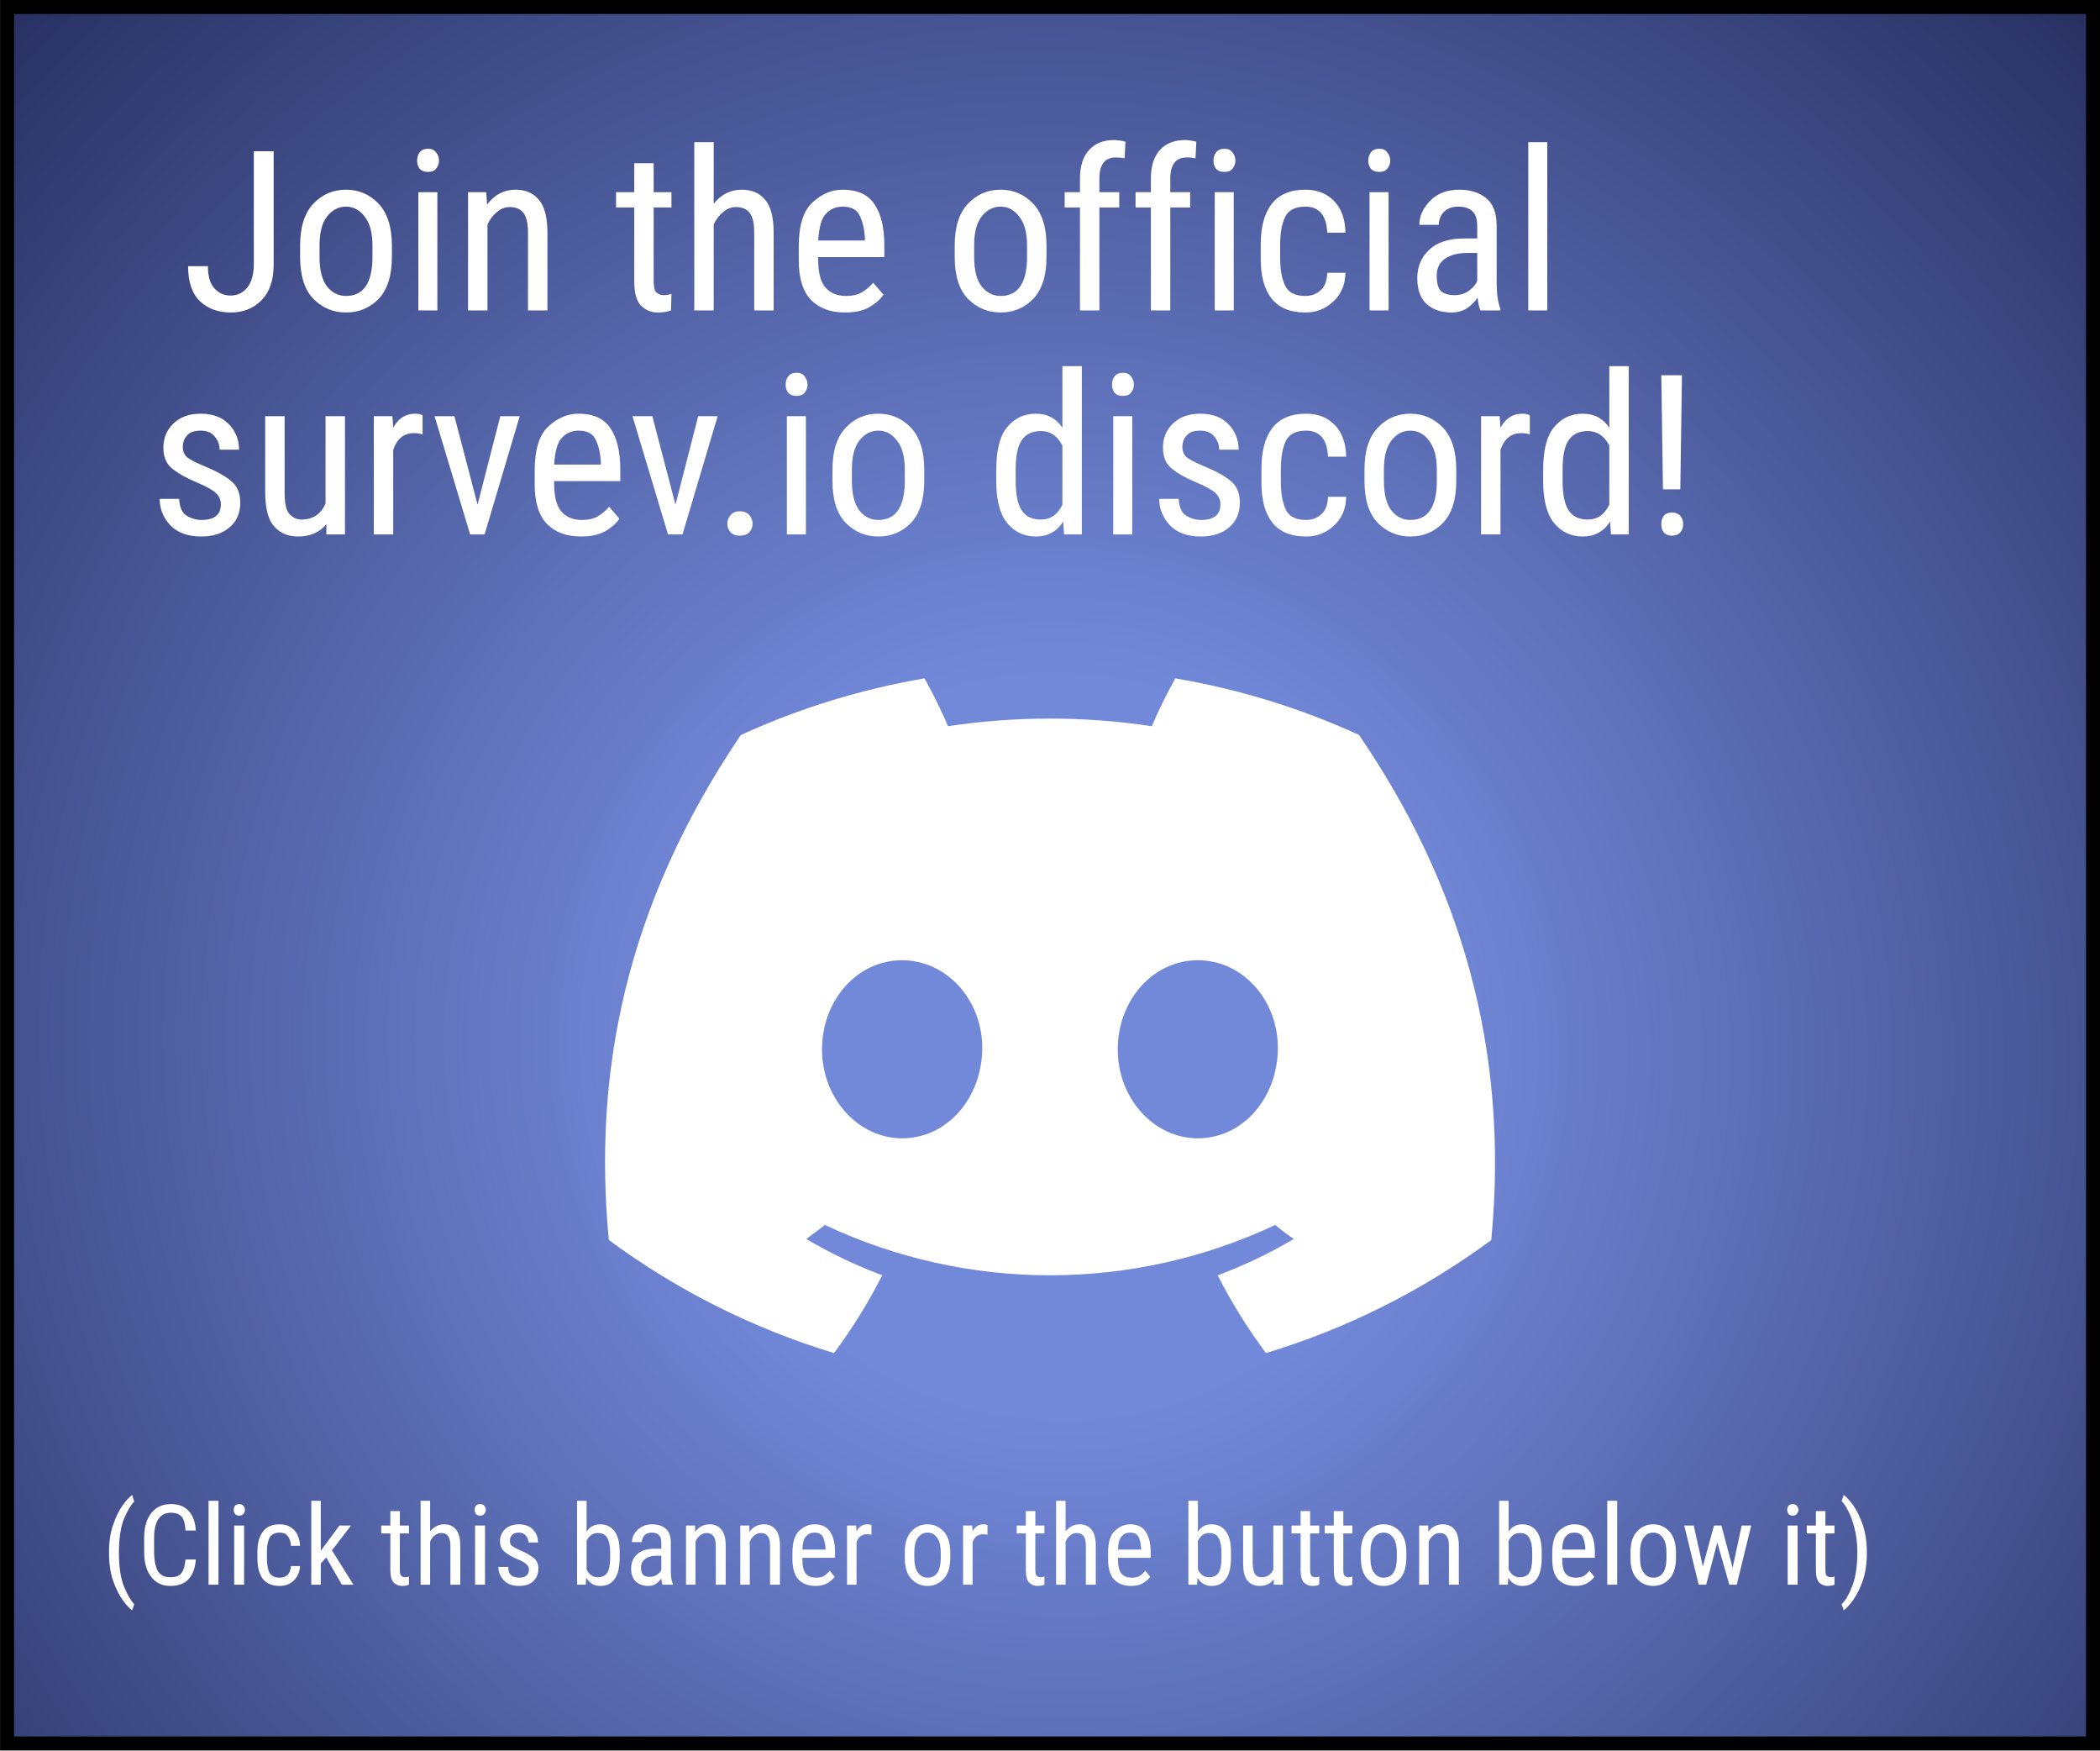
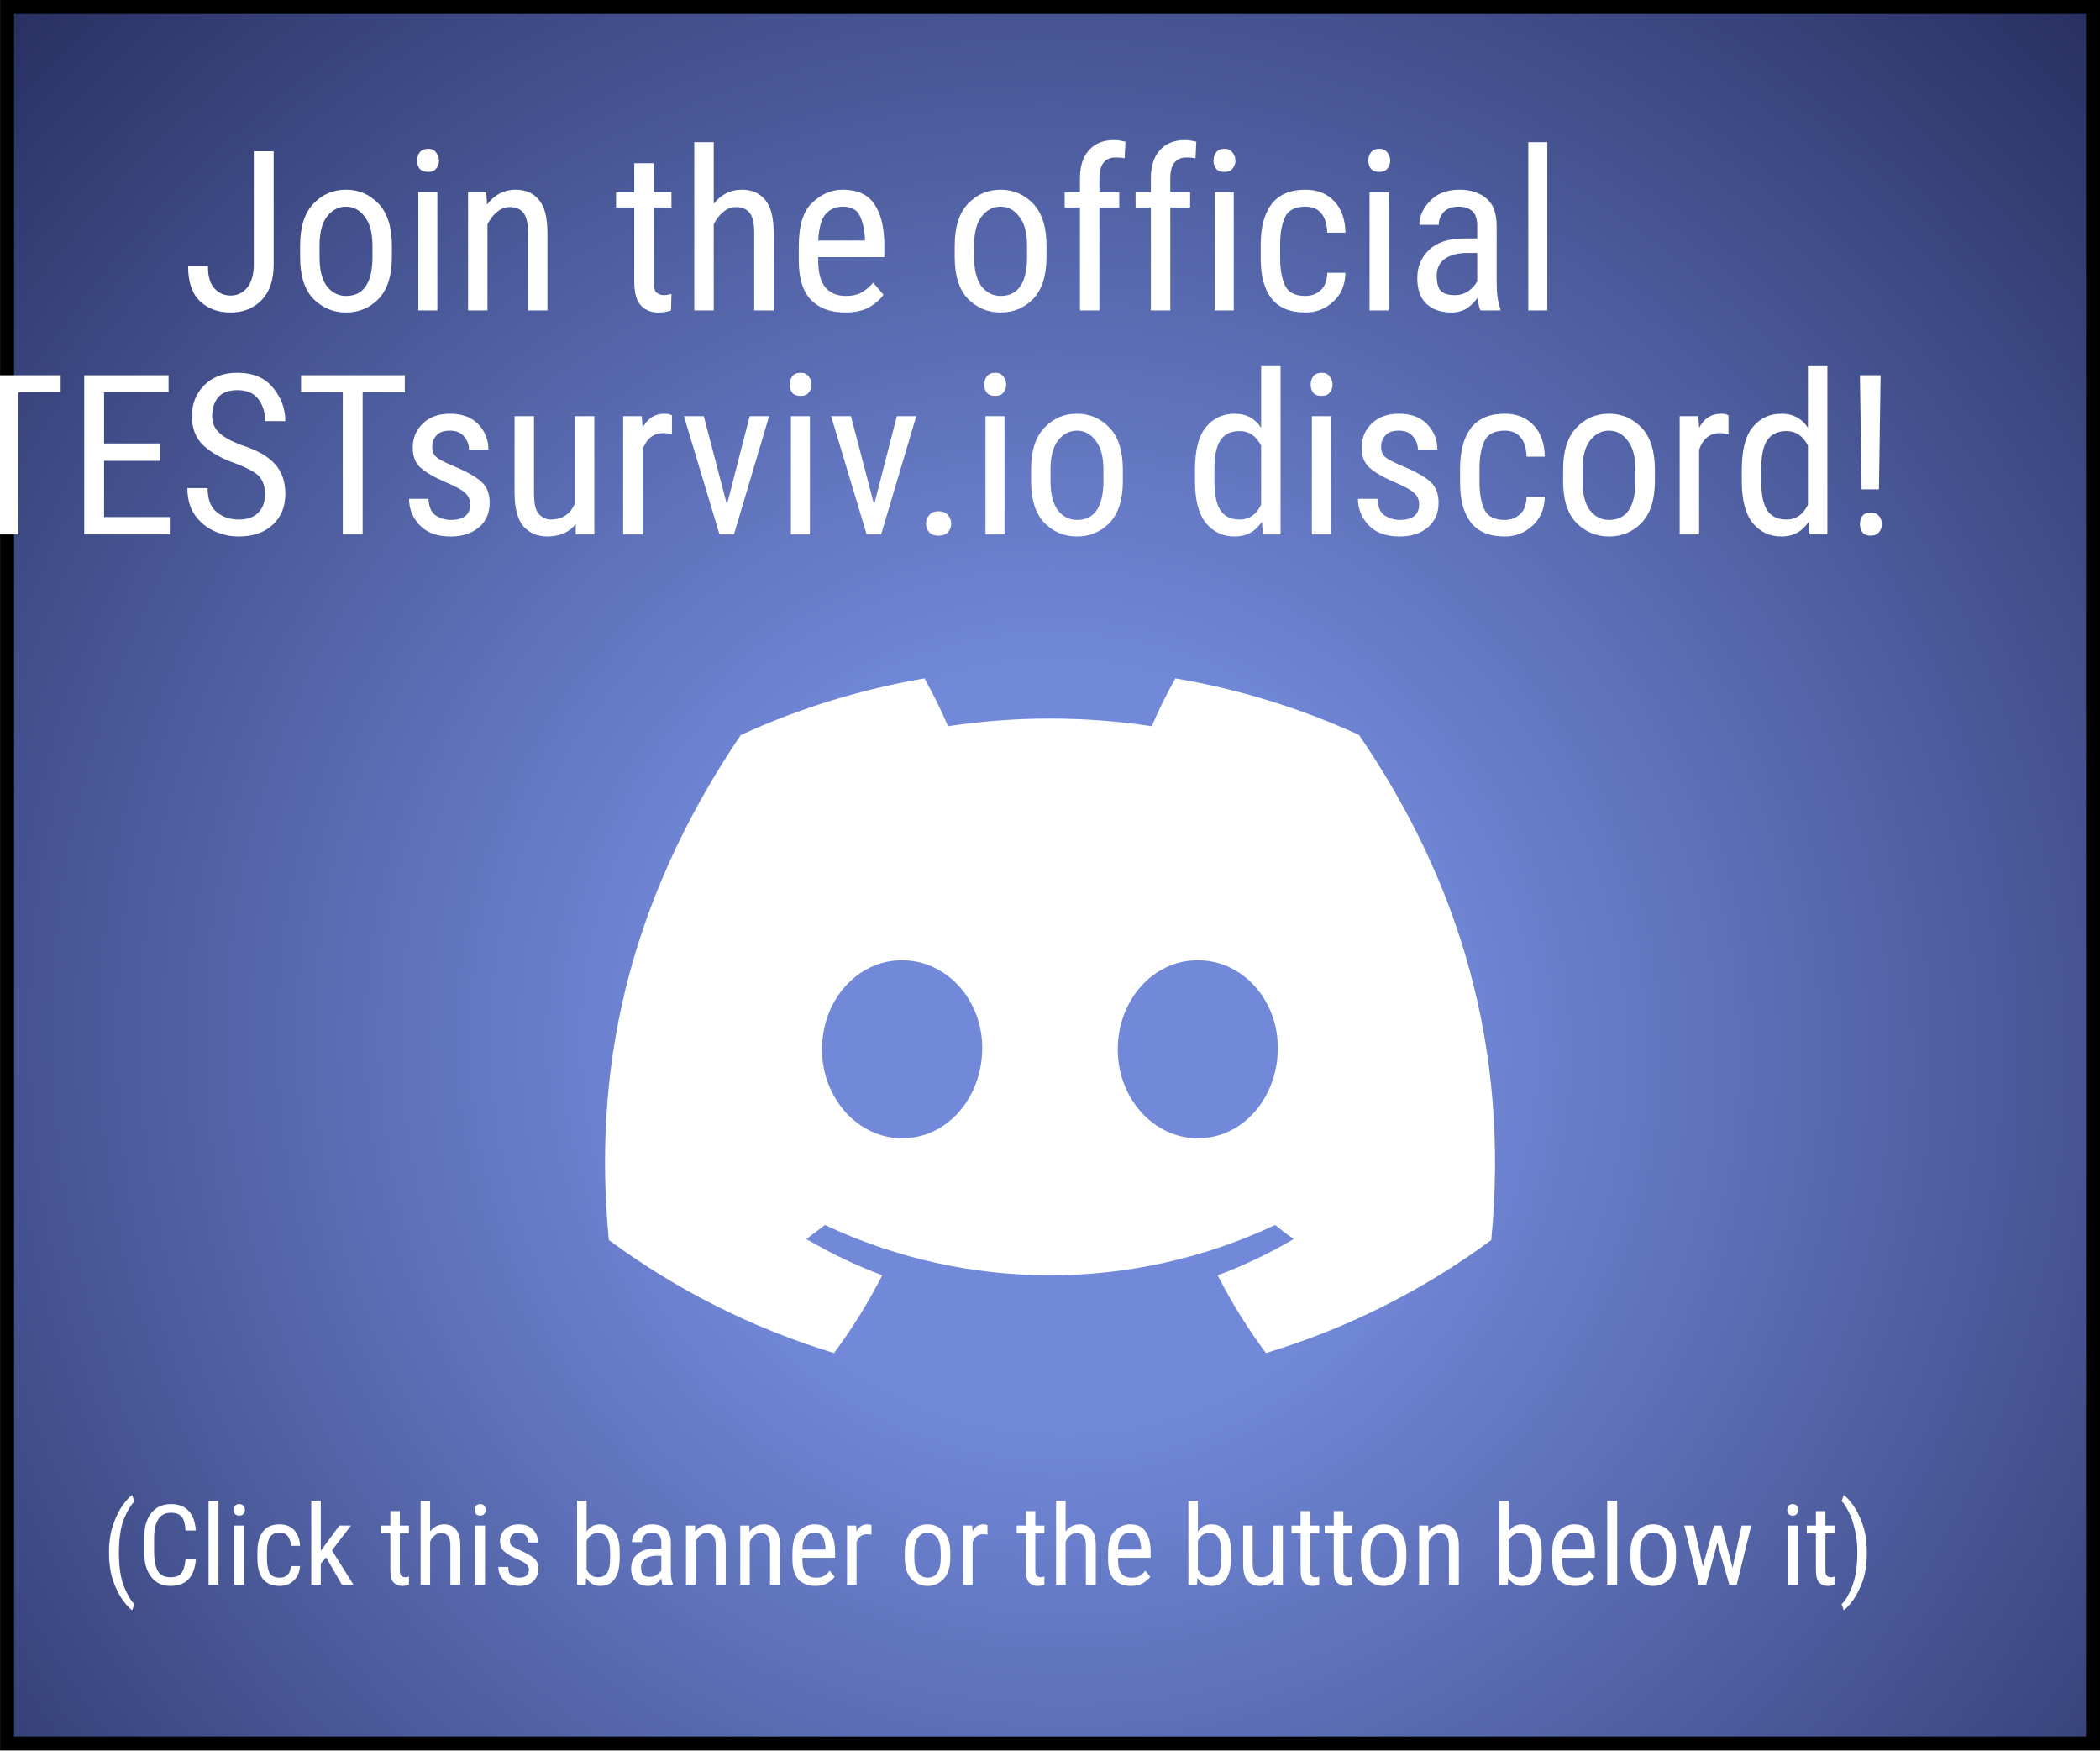
<svg xmlns="http://www.w3.org/2000/svg" xmlns:xlink="http://www.w3.org/1999/xlink" width="300" height="250" viewBox="0 0 79.375 66.146" version="1.1" id="svg1" xml:space="preserve">
  <defs id="defs1">
    <linearGradient id="linearGradient8">
      <stop style="stop-color:#7289da;stop-opacity:1;" offset="0.201" id="stop8" />
      <stop style="stop-color:#11143b;stop-opacity:1;" offset="1" id="stop9" />
    </linearGradient>
    <radialGradient xlink:href="#linearGradient8" id="radialGradient9" cx="47.832" cy="44.703" fx="47.832" fy="44.703" r="39.687" gradientTransform="matrix(1.220374,-1.220374,1.236035,1.236035,-73.60856,42.67377)" gradientUnits="userSpaceOnUse" />
  </defs>
  <g id="layer1">
    <rect style="font-style:normal;font-variant:normal;font-weight:normal;font-stretch:normal;font-size:8.467px;line-height:1;font-family:'Roboto Condensed';-inkscape-font-specification:'Roboto Condensed, Normal';font-variant-ligatures:normal;font-variant-caps:normal;font-variant-numeric:normal;font-variant-east-asian:normal;text-align:center;text-anchor:middle;fill:url(#radialGradient9);fill-opacity:1;stroke:#000000;stroke-width:0.529;stroke-linejoin:miter;stroke-dasharray:none;paint-order:normal" id="rect7" width="78.845" height="65.618" x="0.266" y="0.264" />
    <text xml:space="preserve" style="font-style:normal;font-variant:normal;font-weight:normal;font-stretch:normal;font-size:8.467px;line-height:1;font-family:'Roboto Condensed';-inkscape-font-specification:'Roboto Condensed, @wght=600';font-variant-ligatures:normal;font-variant-caps:normal;font-variant-numeric:normal;font-variant-east-asian:normal;text-align:center;text-anchor:middle;fill:#ffffff;fill-opacity:1;stroke-width:0.265;font-variation-settings:'wght' 600" x="39.783" y="11.728" id="text1">
      <tspan style="font-style:normal;font-variant:normal;font-weight:normal;font-stretch:normal;font-size:8.467px;line-height:1;font-family:'Roboto Condensed';-inkscape-font-specification:'Roboto Condensed, @wght=600';font-variant-ligatures:normal;font-variant-caps:normal;font-variant-numeric:normal;font-variant-east-asian:normal;text-align:center;text-anchor:middle;fill:#ffffff;fill-opacity:1;stroke-width:0.265;font-variation-settings:'wght' 600" x="39.783" y="11.728" id="tspan2">Join the official</tspan>
-       <tspan style="font-style:normal;font-variant:normal;font-weight:normal;font-stretch:normal;font-size:8.467px;line-height:1;font-family:'Roboto Condensed';-inkscape-font-specification:'Roboto Condensed, @wght=600';font-variant-ligatures:normal;font-variant-caps:normal;font-variant-numeric:normal;font-variant-east-asian:normal;text-align:center;text-anchor:middle;fill:#ffffff;fill-opacity:1;stroke-width:0.265;font-variation-settings:'wght' 600" x="39.783" y="20.195" id="tspan4">survev.io discord!</tspan>
+       <tspan style="font-style:normal;font-variant:normal;font-weight:normal;font-stretch:normal;font-size:8.467px;line-height:1;font-family:'Roboto Condensed';-inkscape-font-specification:'Roboto Condensed, @wght=600';font-variant-ligatures:normal;font-variant-caps:normal;font-variant-numeric:normal;font-variant-east-asian:normal;text-align:center;text-anchor:middle;fill:#ffffff;fill-opacity:1;stroke-width:0.265;font-variation-settings:'wght' 600" x="39.783" y="20.195" id="tspan4">TESTsurviv.io discord!</tspan>
    </text>
    <text xml:space="preserve" style="font-style:normal;font-variant:normal;font-weight:normal;font-stretch:normal;font-size:4.233px;line-height:1;font-family:'Roboto Condensed';-inkscape-font-specification:'Roboto Condensed, Normal';font-variant-ligatures:normal;font-variant-caps:normal;font-variant-numeric:normal;font-variant-east-asian:normal;text-align:center;text-anchor:middle;fill:#ffffff;fill-opacity:1;stroke-width:0.265" x="39.783" y="59.883" id="text6">
      <tspan id="tspan7" x="39.783" y="59.883">(Click this banner or the button below it)</tspan>
    </text>
    <path fill="#ffffff" d="m 51.364,27.77 a 27.821,27.821 0 0 0 -6.94,-2.135 19.066,19.066 0 0 0 -0.889,1.807 25.845,25.845 0 0 0 -7.702,0 19.148,19.148 0 0 0 -0.889,-1.807 28.017,28.017 0 0 0 -6.945,2.14 c -4.392,6.498 -5.583,12.835 -4.987,19.082 v 0 a 27.974,27.974 0 0 0 8.512,4.273 20.558,20.558 0 0 0 1.823,-2.94 18.103,18.103 0 0 1 -2.871,-1.371 c 0.241,-0.175 0.476,-0.355 0.704,-0.529 a 19.995,19.995 0 0 0 17.018,0 c 0.23,0.188 0.466,0.368 0.704,0.529 a 18.172,18.172 0 0 1 -2.876,1.373 20.373,20.373 0 0 0 1.823,2.937 27.847,27.847 0 0 0 8.517,-4.27 v 0 c 0.699,-7.244 -1.193,-13.523 -5.001,-19.09 z M 34.099,43.015 c -1.659,0 -3.029,-1.505 -3.029,-3.358 0,-1.852 1.323,-3.371 3.024,-3.371 1.701,0 3.061,1.519 3.032,3.371 -0.029,1.852 -1.336,3.358 -3.027,3.358 z m 11.176,0 c -1.662,0 -3.027,-1.505 -3.027,-3.358 0,-1.852 1.323,-3.371 3.027,-3.371 1.704,0 3.053,1.519 3.024,3.371 -0.029,1.852 -1.333,3.358 -3.024,3.358 z" id="path1" style="stroke-width:0.265" />
  </g>
</svg>
